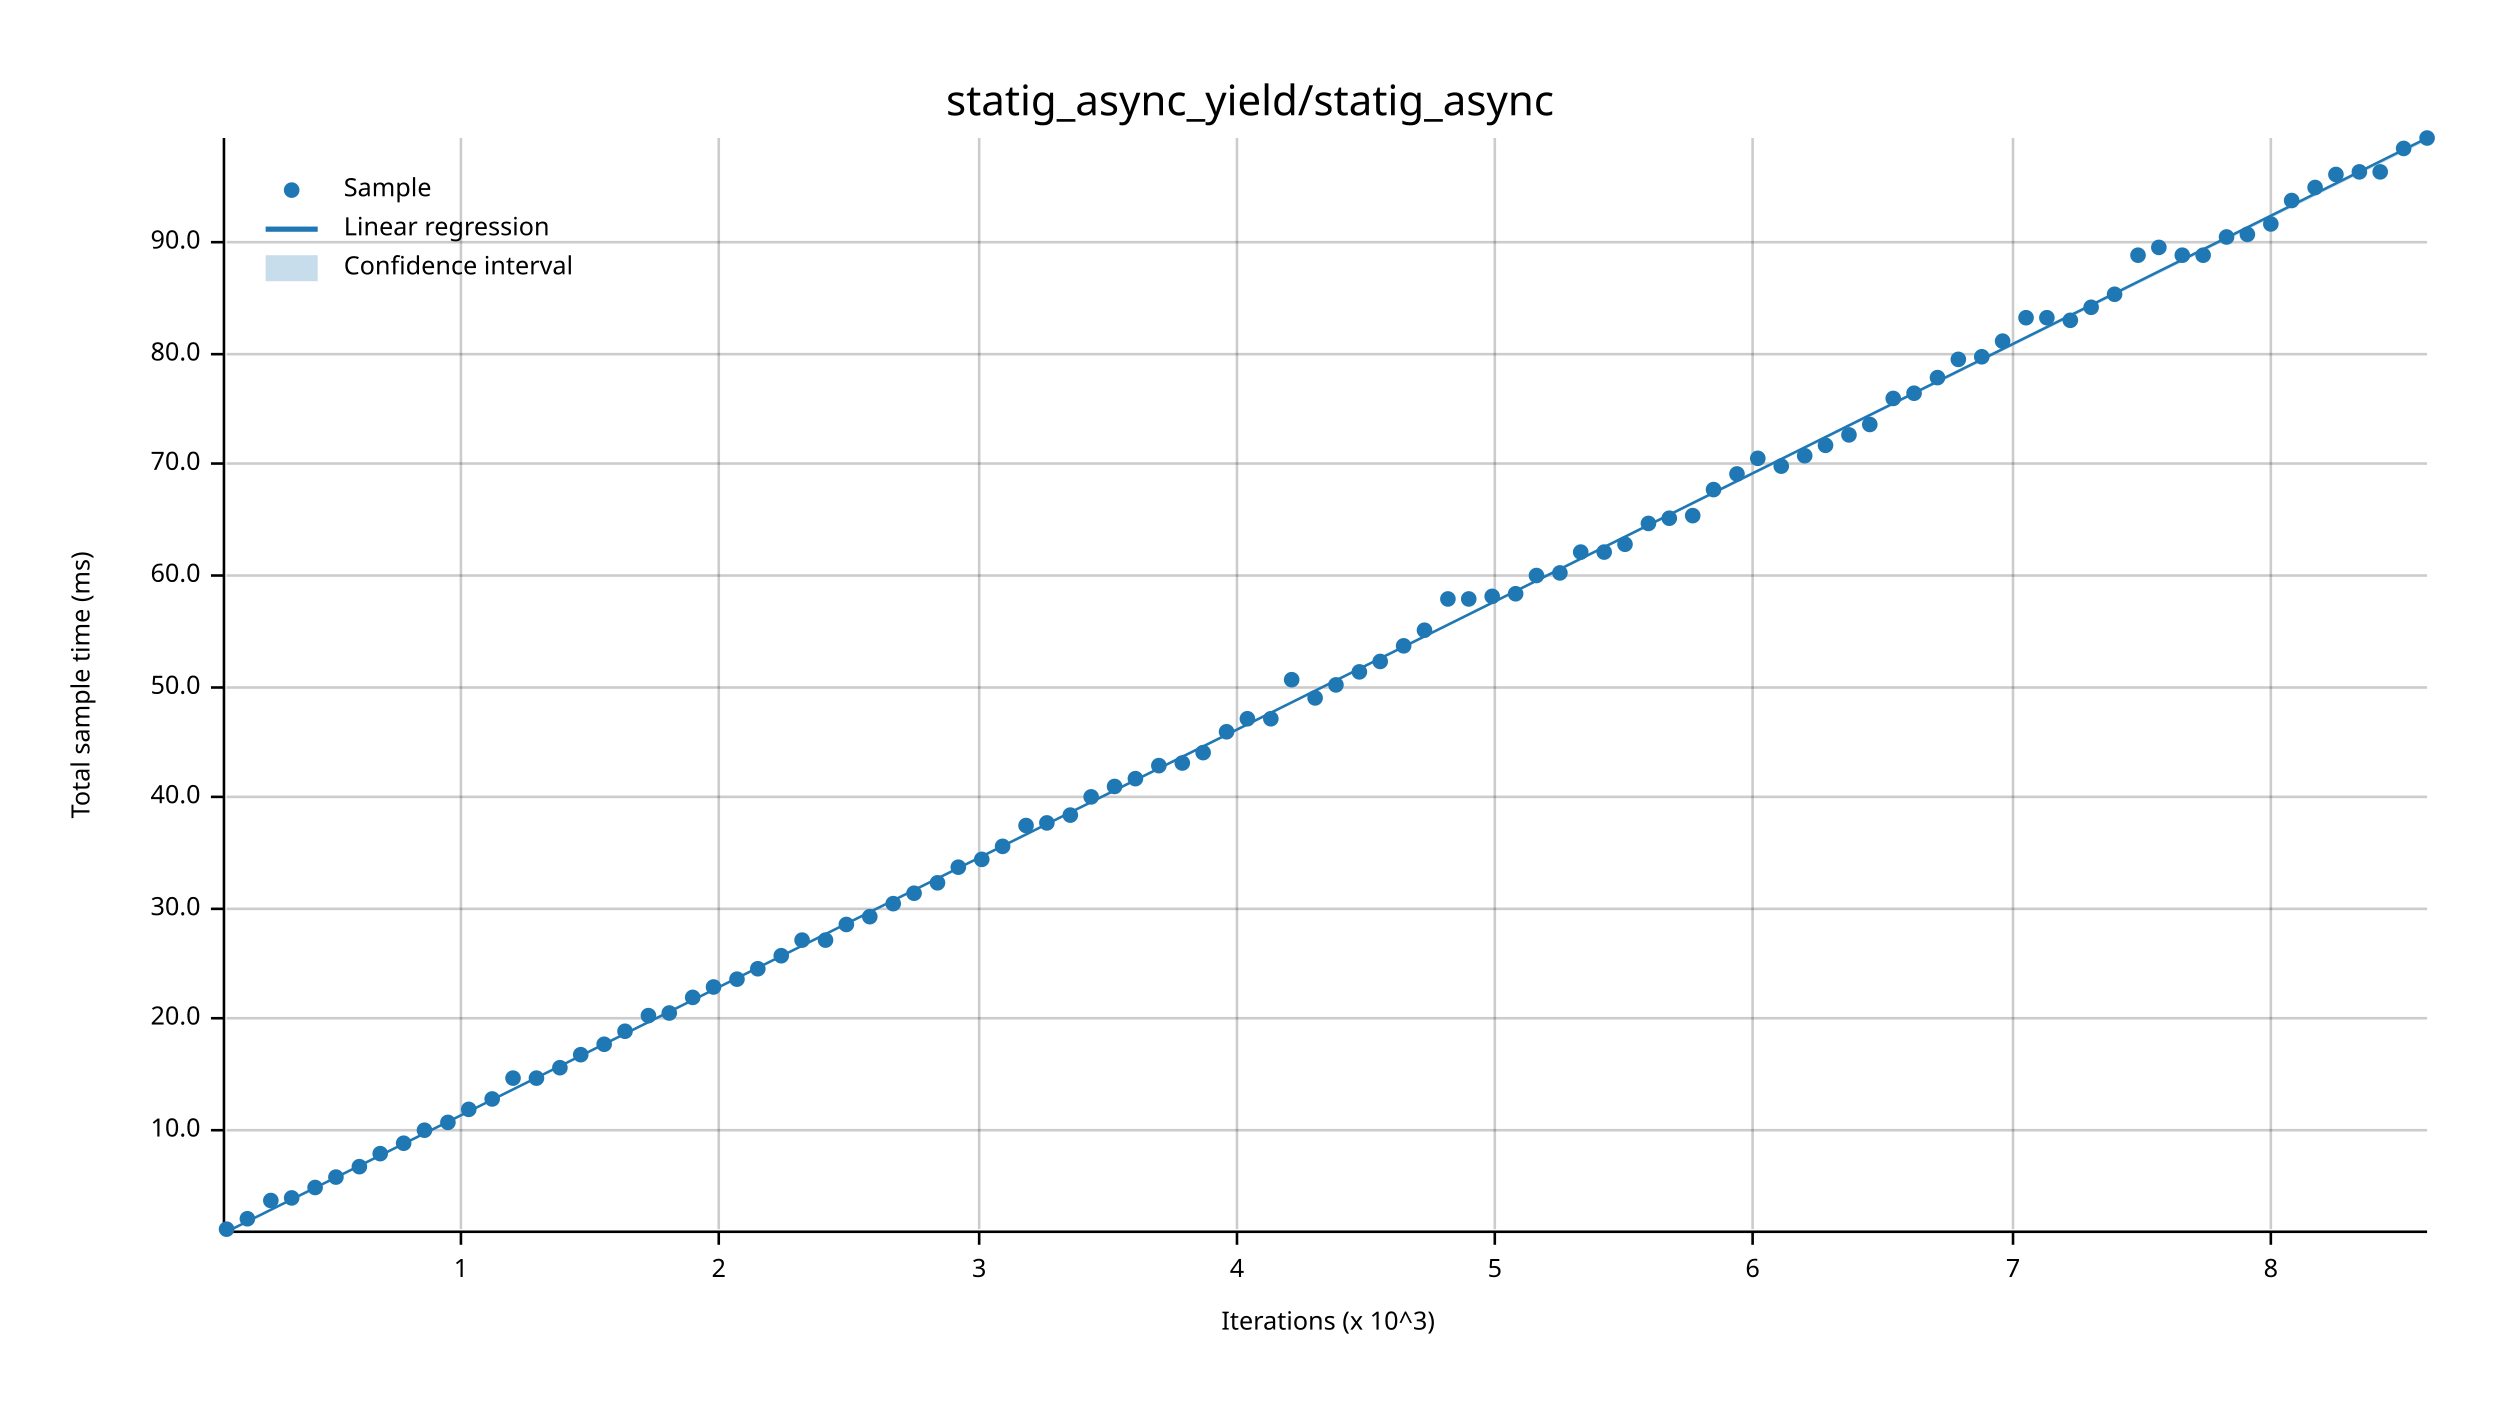
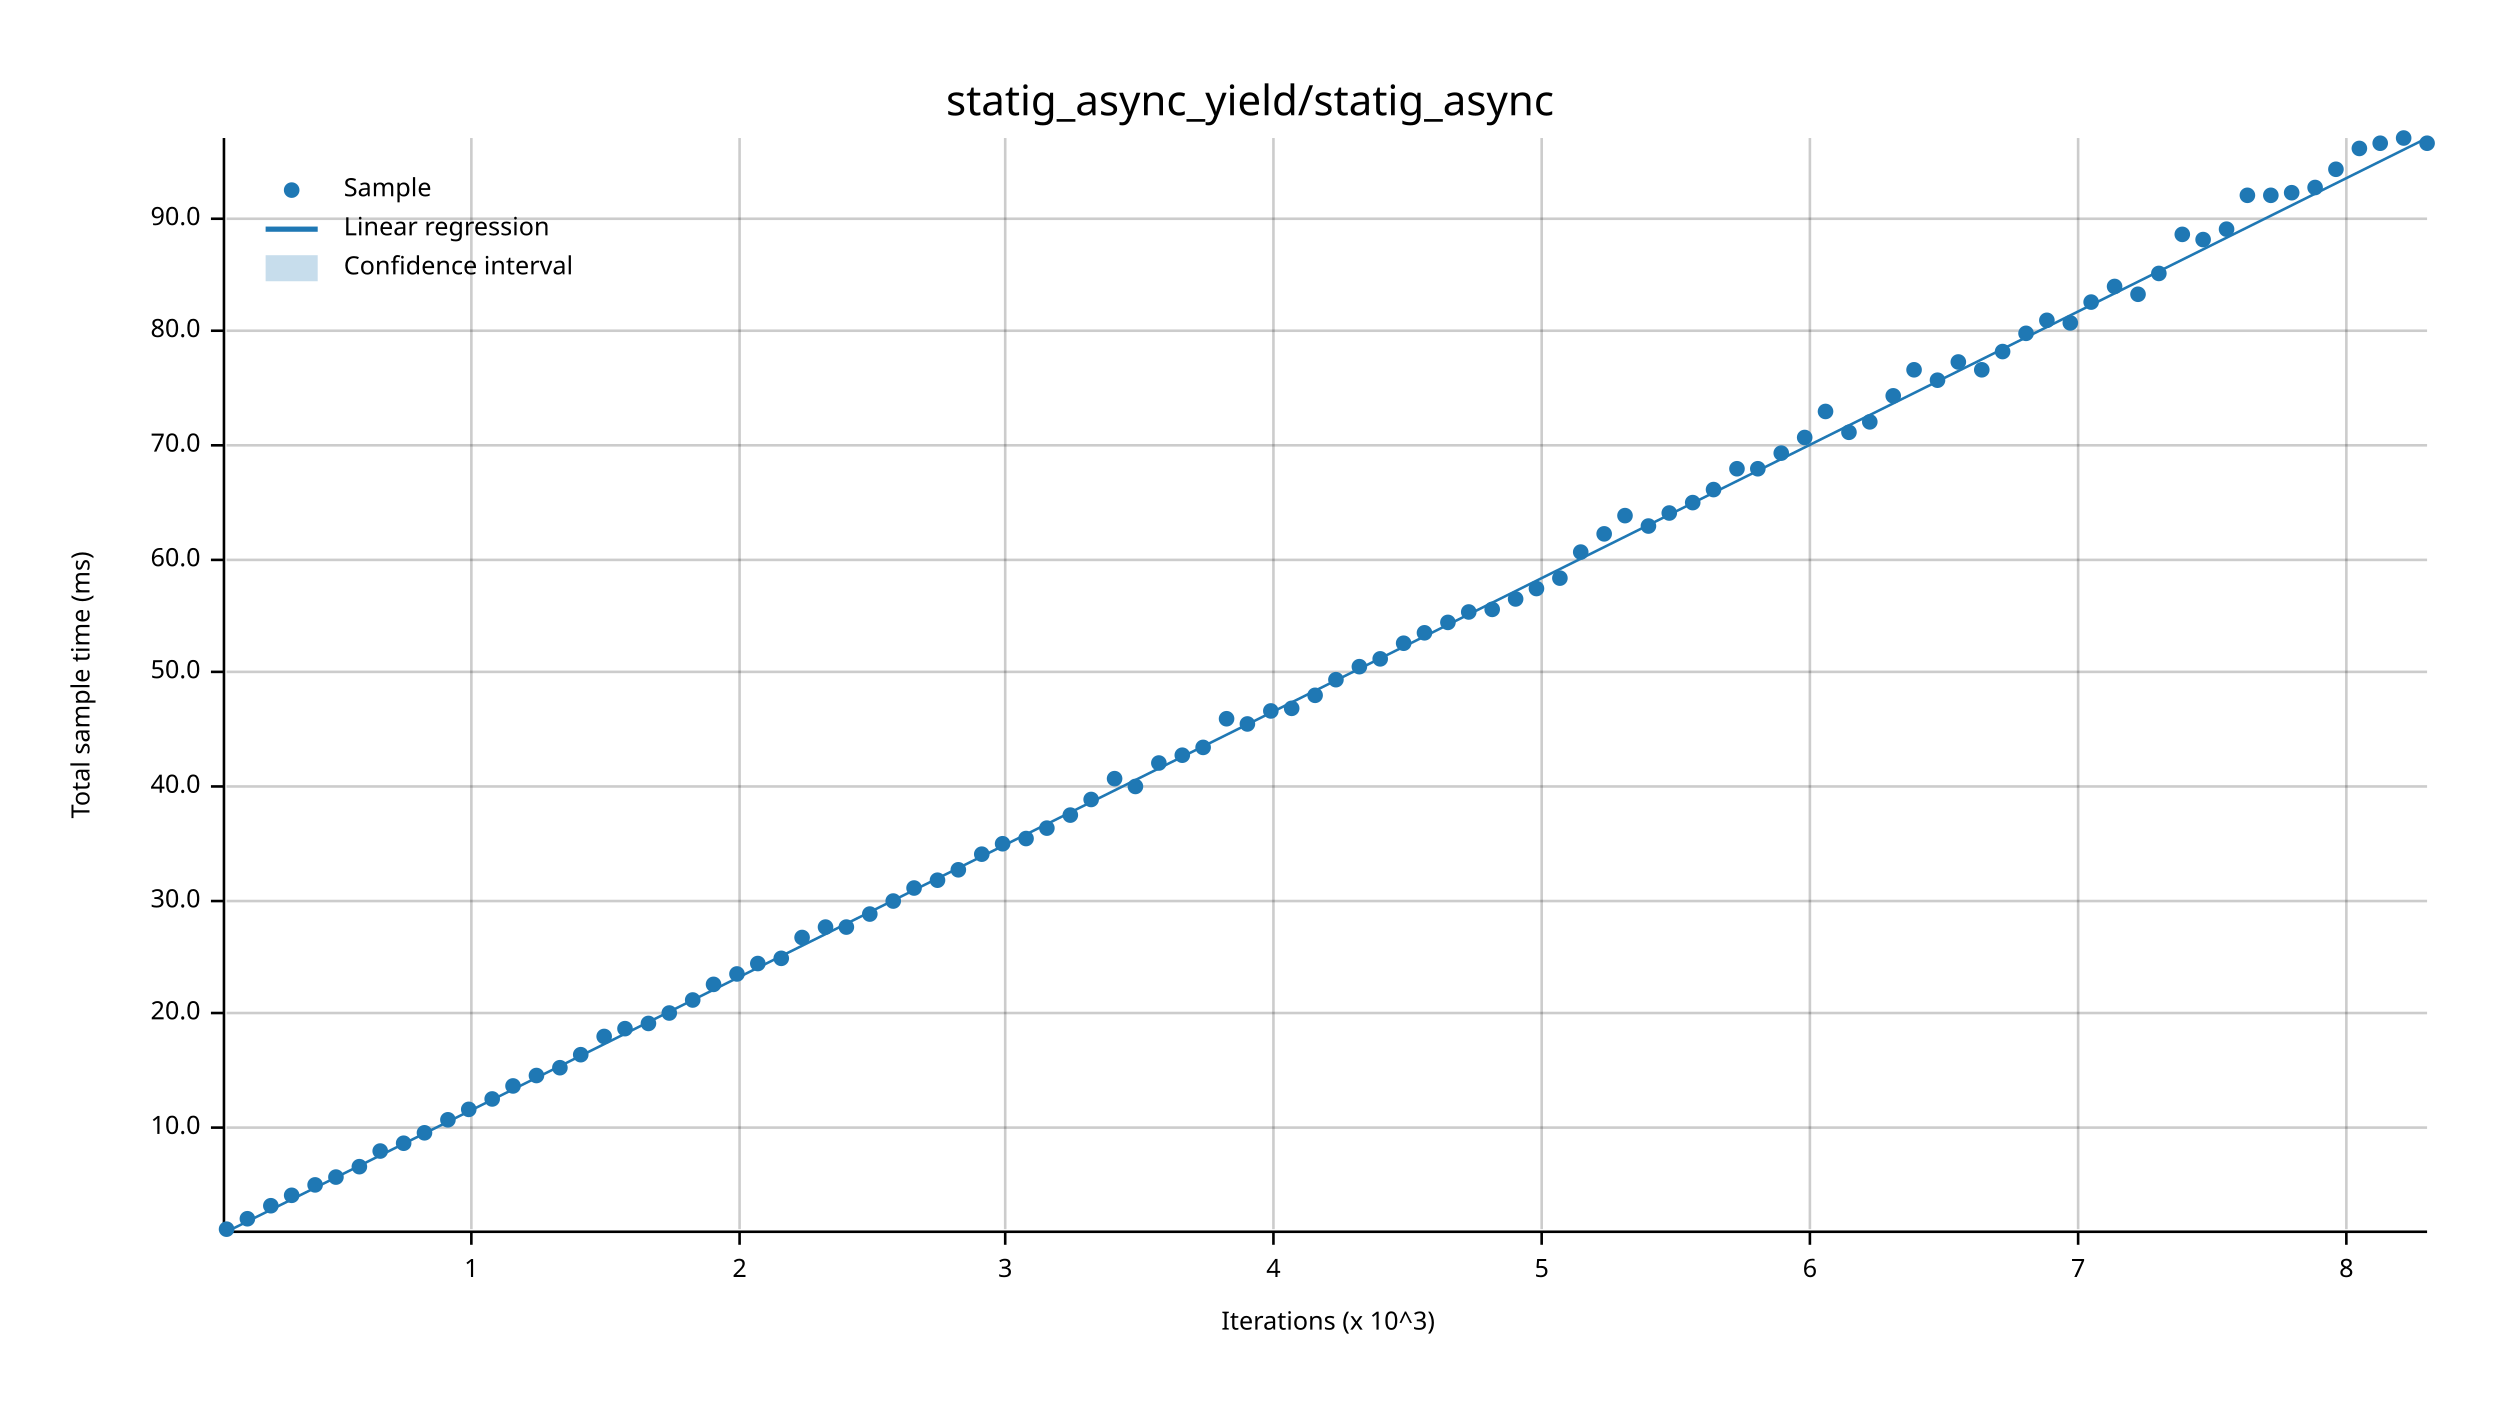
<svg xmlns="http://www.w3.org/2000/svg" width="960" height="540" viewBox="0 0 960 540">
  <text x="480" y="32" dy="0.76em" text-anchor="middle" font-family="sans-serif" font-size="16.129" opacity="1" fill="#000000">
statig_async_yield/statig_async
</text>
  <text x="27" y="263" dy="0.76em" text-anchor="middle" font-family="sans-serif" font-size="9.677" opacity="1" fill="#000000" transform="rotate(270, 27, 263)">
Total sample time (ms)
</text>
  <text x="510" y="513" dy="-0.5ex" text-anchor="middle" font-family="sans-serif" font-size="9.677" opacity="1" fill="#000000">
Iterations (x 10^3)
</text>
-   <line opacity="0.2" stroke="#000000" stroke-width="1" x1="177" y1="472" x2="177" y2="53" />
-   <line opacity="0.2" stroke="#000000" stroke-width="1" x1="276" y1="472" x2="276" y2="53" />
-   <line opacity="0.2" stroke="#000000" stroke-width="1" x1="376" y1="472" x2="376" y2="53" />
-   <line opacity="0.2" stroke="#000000" stroke-width="1" x1="475" y1="472" x2="475" y2="53" />
-   <line opacity="0.2" stroke="#000000" stroke-width="1" x1="574" y1="472" x2="574" y2="53" />
-   <line opacity="0.2" stroke="#000000" stroke-width="1" x1="673" y1="472" x2="673" y2="53" />
-   <line opacity="0.2" stroke="#000000" stroke-width="1" x1="773" y1="472" x2="773" y2="53" />
-   <line opacity="0.2" stroke="#000000" stroke-width="1" x1="872" y1="472" x2="872" y2="53" />
-   <line opacity="0.2" stroke="#000000" stroke-width="1" x1="87" y1="434" x2="932" y2="434" />
-   <line opacity="0.2" stroke="#000000" stroke-width="1" x1="87" y1="391" x2="932" y2="391" />
-   <line opacity="0.2" stroke="#000000" stroke-width="1" x1="87" y1="349" x2="932" y2="349" />
-   <line opacity="0.2" stroke="#000000" stroke-width="1" x1="87" y1="306" x2="932" y2="306" />
-   <line opacity="0.2" stroke="#000000" stroke-width="1" x1="87" y1="264" x2="932" y2="264" />
-   <line opacity="0.2" stroke="#000000" stroke-width="1" x1="87" y1="221" x2="932" y2="221" />
-   <line opacity="0.2" stroke="#000000" stroke-width="1" x1="87" y1="178" x2="932" y2="178" />
-   <line opacity="0.2" stroke="#000000" stroke-width="1" x1="87" y1="136" x2="932" y2="136" />
-   <line opacity="0.2" stroke="#000000" stroke-width="1" x1="87" y1="93" x2="932" y2="93" />
+   <line opacity="0.2" stroke="#000000" stroke-width="1" x1="181" y1="472" x2="181" y2="53" />
+   <line opacity="0.2" stroke="#000000" stroke-width="1" x1="284" y1="472" x2="284" y2="53" />
+   <line opacity="0.2" stroke="#000000" stroke-width="1" x1="386" y1="472" x2="386" y2="53" />
+   <line opacity="0.2" stroke="#000000" stroke-width="1" x1="489" y1="472" x2="489" y2="53" />
+   <line opacity="0.2" stroke="#000000" stroke-width="1" x1="592" y1="472" x2="592" y2="53" />
+   <line opacity="0.2" stroke="#000000" stroke-width="1" x1="695" y1="472" x2="695" y2="53" />
+   <line opacity="0.2" stroke="#000000" stroke-width="1" x1="798" y1="472" x2="798" y2="53" />
+   <line opacity="0.2" stroke="#000000" stroke-width="1" x1="901" y1="472" x2="901" y2="53" />
+   <line opacity="0.2" stroke="#000000" stroke-width="1" x1="87" y1="433" x2="932" y2="433" />
+   <line opacity="0.2" stroke="#000000" stroke-width="1" x1="87" y1="389" x2="932" y2="389" />
+   <line opacity="0.2" stroke="#000000" stroke-width="1" x1="87" y1="346" x2="932" y2="346" />
+   <line opacity="0.2" stroke="#000000" stroke-width="1" x1="87" y1="302" x2="932" y2="302" />
+   <line opacity="0.2" stroke="#000000" stroke-width="1" x1="87" y1="258" x2="932" y2="258" />
+   <line opacity="0.2" stroke="#000000" stroke-width="1" x1="87" y1="215" x2="932" y2="215" />
+   <line opacity="0.2" stroke="#000000" stroke-width="1" x1="87" y1="171" x2="932" y2="171" />
+   <line opacity="0.2" stroke="#000000" stroke-width="1" x1="87" y1="127" x2="932" y2="127" />
+   <line opacity="0.2" stroke="#000000" stroke-width="1" x1="87" y1="84" x2="932" y2="84" />
  <polyline fill="none" opacity="1" stroke="#000000" stroke-width="1" points="86,53 86,472 " />
-   <text x="77" y="434" dy="0.5ex" text-anchor="end" font-family="sans-serif" font-size="9.677" opacity="1" fill="#000000">
+   <text x="77" y="433" dy="0.5ex" text-anchor="end" font-family="sans-serif" font-size="9.677" opacity="1" fill="#000000">
10.0
</text>
-   <polyline fill="none" opacity="1" stroke="#000000" stroke-width="1" points="81,434 86,434 " />
-   <text x="77" y="391" dy="0.5ex" text-anchor="end" font-family="sans-serif" font-size="9.677" opacity="1" fill="#000000">
+   <polyline fill="none" opacity="1" stroke="#000000" stroke-width="1" points="81,433 86,433 " />
+   <text x="77" y="389" dy="0.5ex" text-anchor="end" font-family="sans-serif" font-size="9.677" opacity="1" fill="#000000">
20.0
</text>
-   <polyline fill="none" opacity="1" stroke="#000000" stroke-width="1" points="81,391 86,391 " />
-   <text x="77" y="349" dy="0.5ex" text-anchor="end" font-family="sans-serif" font-size="9.677" opacity="1" fill="#000000">
+   <polyline fill="none" opacity="1" stroke="#000000" stroke-width="1" points="81,389 86,389 " />
+   <text x="77" y="346" dy="0.5ex" text-anchor="end" font-family="sans-serif" font-size="9.677" opacity="1" fill="#000000">
30.0
</text>
-   <polyline fill="none" opacity="1" stroke="#000000" stroke-width="1" points="81,349 86,349 " />
-   <text x="77" y="306" dy="0.5ex" text-anchor="end" font-family="sans-serif" font-size="9.677" opacity="1" fill="#000000">
+   <polyline fill="none" opacity="1" stroke="#000000" stroke-width="1" points="81,346 86,346 " />
+   <text x="77" y="302" dy="0.5ex" text-anchor="end" font-family="sans-serif" font-size="9.677" opacity="1" fill="#000000">
40.0
</text>
-   <polyline fill="none" opacity="1" stroke="#000000" stroke-width="1" points="81,306 86,306 " />
-   <text x="77" y="264" dy="0.5ex" text-anchor="end" font-family="sans-serif" font-size="9.677" opacity="1" fill="#000000">
+   <polyline fill="none" opacity="1" stroke="#000000" stroke-width="1" points="81,302 86,302 " />
+   <text x="77" y="258" dy="0.5ex" text-anchor="end" font-family="sans-serif" font-size="9.677" opacity="1" fill="#000000">
50.0
</text>
-   <polyline fill="none" opacity="1" stroke="#000000" stroke-width="1" points="81,264 86,264 " />
-   <text x="77" y="221" dy="0.5ex" text-anchor="end" font-family="sans-serif" font-size="9.677" opacity="1" fill="#000000">
+   <polyline fill="none" opacity="1" stroke="#000000" stroke-width="1" points="81,258 86,258 " />
+   <text x="77" y="215" dy="0.5ex" text-anchor="end" font-family="sans-serif" font-size="9.677" opacity="1" fill="#000000">
60.0
</text>
-   <polyline fill="none" opacity="1" stroke="#000000" stroke-width="1" points="81,221 86,221 " />
-   <text x="77" y="178" dy="0.5ex" text-anchor="end" font-family="sans-serif" font-size="9.677" opacity="1" fill="#000000">
+   <polyline fill="none" opacity="1" stroke="#000000" stroke-width="1" points="81,215 86,215 " />
+   <text x="77" y="171" dy="0.5ex" text-anchor="end" font-family="sans-serif" font-size="9.677" opacity="1" fill="#000000">
70.0
</text>
-   <polyline fill="none" opacity="1" stroke="#000000" stroke-width="1" points="81,178 86,178 " />
-   <text x="77" y="136" dy="0.5ex" text-anchor="end" font-family="sans-serif" font-size="9.677" opacity="1" fill="#000000">
+   <polyline fill="none" opacity="1" stroke="#000000" stroke-width="1" points="81,171 86,171 " />
+   <text x="77" y="127" dy="0.5ex" text-anchor="end" font-family="sans-serif" font-size="9.677" opacity="1" fill="#000000">
80.0
</text>
-   <polyline fill="none" opacity="1" stroke="#000000" stroke-width="1" points="81,136 86,136 " />
-   <text x="77" y="93" dy="0.5ex" text-anchor="end" font-family="sans-serif" font-size="9.677" opacity="1" fill="#000000">
+   <polyline fill="none" opacity="1" stroke="#000000" stroke-width="1" points="81,127 86,127 " />
+   <text x="77" y="84" dy="0.5ex" text-anchor="end" font-family="sans-serif" font-size="9.677" opacity="1" fill="#000000">
90.0
</text>
-   <polyline fill="none" opacity="1" stroke="#000000" stroke-width="1" points="81,93 86,93 " />
+   <polyline fill="none" opacity="1" stroke="#000000" stroke-width="1" points="81,84 86,84 " />
  <polyline fill="none" opacity="1" stroke="#000000" stroke-width="1" points="87,473 932,473 " />
-   <text x="177" y="483" dy="0.76em" text-anchor="middle" font-family="sans-serif" font-size="9.677" opacity="1" fill="#000000">
+   <text x="181" y="483" dy="0.76em" text-anchor="middle" font-family="sans-serif" font-size="9.677" opacity="1" fill="#000000">
1
</text>
-   <polyline fill="none" opacity="1" stroke="#000000" stroke-width="1" points="177,473 177,478 " />
-   <text x="276" y="483" dy="0.76em" text-anchor="middle" font-family="sans-serif" font-size="9.677" opacity="1" fill="#000000">
+   <polyline fill="none" opacity="1" stroke="#000000" stroke-width="1" points="181,473 181,478 " />
+   <text x="284" y="483" dy="0.76em" text-anchor="middle" font-family="sans-serif" font-size="9.677" opacity="1" fill="#000000">
2
</text>
-   <polyline fill="none" opacity="1" stroke="#000000" stroke-width="1" points="276,473 276,478 " />
-   <text x="376" y="483" dy="0.76em" text-anchor="middle" font-family="sans-serif" font-size="9.677" opacity="1" fill="#000000">
+   <polyline fill="none" opacity="1" stroke="#000000" stroke-width="1" points="284,473 284,478 " />
+   <text x="386" y="483" dy="0.76em" text-anchor="middle" font-family="sans-serif" font-size="9.677" opacity="1" fill="#000000">
3
</text>
-   <polyline fill="none" opacity="1" stroke="#000000" stroke-width="1" points="376,473 376,478 " />
-   <text x="475" y="483" dy="0.76em" text-anchor="middle" font-family="sans-serif" font-size="9.677" opacity="1" fill="#000000">
+   <polyline fill="none" opacity="1" stroke="#000000" stroke-width="1" points="386,473 386,478 " />
+   <text x="489" y="483" dy="0.76em" text-anchor="middle" font-family="sans-serif" font-size="9.677" opacity="1" fill="#000000">
4
</text>
-   <polyline fill="none" opacity="1" stroke="#000000" stroke-width="1" points="475,473 475,478 " />
-   <text x="574" y="483" dy="0.76em" text-anchor="middle" font-family="sans-serif" font-size="9.677" opacity="1" fill="#000000">
+   <polyline fill="none" opacity="1" stroke="#000000" stroke-width="1" points="489,473 489,478 " />
+   <text x="592" y="483" dy="0.76em" text-anchor="middle" font-family="sans-serif" font-size="9.677" opacity="1" fill="#000000">
5
</text>
-   <polyline fill="none" opacity="1" stroke="#000000" stroke-width="1" points="574,473 574,478 " />
-   <text x="673" y="483" dy="0.76em" text-anchor="middle" font-family="sans-serif" font-size="9.677" opacity="1" fill="#000000">
+   <polyline fill="none" opacity="1" stroke="#000000" stroke-width="1" points="592,473 592,478 " />
+   <text x="695" y="483" dy="0.76em" text-anchor="middle" font-family="sans-serif" font-size="9.677" opacity="1" fill="#000000">
6
</text>
-   <polyline fill="none" opacity="1" stroke="#000000" stroke-width="1" points="673,473 673,478 " />
-   <text x="773" y="483" dy="0.76em" text-anchor="middle" font-family="sans-serif" font-size="9.677" opacity="1" fill="#000000">
+   <polyline fill="none" opacity="1" stroke="#000000" stroke-width="1" points="695,473 695,478 " />
+   <text x="798" y="483" dy="0.76em" text-anchor="middle" font-family="sans-serif" font-size="9.677" opacity="1" fill="#000000">
7
</text>
-   <polyline fill="none" opacity="1" stroke="#000000" stroke-width="1" points="773,473 773,478 " />
-   <text x="872" y="483" dy="0.76em" text-anchor="middle" font-family="sans-serif" font-size="9.677" opacity="1" fill="#000000">
+   <polyline fill="none" opacity="1" stroke="#000000" stroke-width="1" points="798,473 798,478 " />
+   <text x="901" y="483" dy="0.76em" text-anchor="middle" font-family="sans-serif" font-size="9.677" opacity="1" fill="#000000">
8
</text>
-   <polyline fill="none" opacity="1" stroke="#000000" stroke-width="1" points="872,473 872,478 " />
+   <polyline fill="none" opacity="1" stroke="#000000" stroke-width="1" points="901,473 901,478 " />
  <circle cx="87" cy="472" r="3" opacity="1" fill="#1F78B4" stroke="none" stroke-width="1" />
  <circle cx="95" cy="468" r="3" opacity="1" fill="#1F78B4" stroke="none" stroke-width="1" />
-   <circle cx="104" cy="461" r="3" opacity="1" fill="#1F78B4" stroke="none" stroke-width="1" />
-   <circle cx="112" cy="460" r="3" opacity="1" fill="#1F78B4" stroke="none" stroke-width="1" />
-   <circle cx="121" cy="456" r="3" opacity="1" fill="#1F78B4" stroke="none" stroke-width="1" />
+   <circle cx="104" cy="463" r="3" opacity="1" fill="#1F78B4" stroke="none" stroke-width="1" />
+   <circle cx="112" cy="459" r="3" opacity="1" fill="#1F78B4" stroke="none" stroke-width="1" />
+   <circle cx="121" cy="455" r="3" opacity="1" fill="#1F78B4" stroke="none" stroke-width="1" />
  <circle cx="129" cy="452" r="3" opacity="1" fill="#1F78B4" stroke="none" stroke-width="1" />
  <circle cx="138" cy="448" r="3" opacity="1" fill="#1F78B4" stroke="none" stroke-width="1" />
-   <circle cx="146" cy="443" r="3" opacity="1" fill="#1F78B4" stroke="none" stroke-width="1" />
+   <circle cx="146" cy="442" r="3" opacity="1" fill="#1F78B4" stroke="none" stroke-width="1" />
  <circle cx="155" cy="439" r="3" opacity="1" fill="#1F78B4" stroke="none" stroke-width="1" />
-   <circle cx="163" cy="434" r="3" opacity="1" fill="#1F78B4" stroke="none" stroke-width="1" />
-   <circle cx="172" cy="431" r="3" opacity="1" fill="#1F78B4" stroke="none" stroke-width="1" />
+   <circle cx="163" cy="435" r="3" opacity="1" fill="#1F78B4" stroke="none" stroke-width="1" />
+   <circle cx="172" cy="430" r="3" opacity="1" fill="#1F78B4" stroke="none" stroke-width="1" />
  <circle cx="180" cy="426" r="3" opacity="1" fill="#1F78B4" stroke="none" stroke-width="1" />
  <circle cx="189" cy="422" r="3" opacity="1" fill="#1F78B4" stroke="none" stroke-width="1" />
-   <circle cx="197" cy="414" r="3" opacity="1" fill="#1F78B4" stroke="none" stroke-width="1" />
-   <circle cx="206" cy="414" r="3" opacity="1" fill="#1F78B4" stroke="none" stroke-width="1" />
+   <circle cx="197" cy="417" r="3" opacity="1" fill="#1F78B4" stroke="none" stroke-width="1" />
+   <circle cx="206" cy="413" r="3" opacity="1" fill="#1F78B4" stroke="none" stroke-width="1" />
  <circle cx="215" cy="410" r="3" opacity="1" fill="#1F78B4" stroke="none" stroke-width="1" />
  <circle cx="223" cy="405" r="3" opacity="1" fill="#1F78B4" stroke="none" stroke-width="1" />
-   <circle cx="232" cy="401" r="3" opacity="1" fill="#1F78B4" stroke="none" stroke-width="1" />
-   <circle cx="240" cy="396" r="3" opacity="1" fill="#1F78B4" stroke="none" stroke-width="1" />
-   <circle cx="249" cy="390" r="3" opacity="1" fill="#1F78B4" stroke="none" stroke-width="1" />
+   <circle cx="232" cy="398" r="3" opacity="1" fill="#1F78B4" stroke="none" stroke-width="1" />
+   <circle cx="240" cy="395" r="3" opacity="1" fill="#1F78B4" stroke="none" stroke-width="1" />
+   <circle cx="249" cy="393" r="3" opacity="1" fill="#1F78B4" stroke="none" stroke-width="1" />
  <circle cx="257" cy="389" r="3" opacity="1" fill="#1F78B4" stroke="none" stroke-width="1" />
-   <circle cx="266" cy="383" r="3" opacity="1" fill="#1F78B4" stroke="none" stroke-width="1" />
-   <circle cx="274" cy="379" r="3" opacity="1" fill="#1F78B4" stroke="none" stroke-width="1" />
-   <circle cx="283" cy="376" r="3" opacity="1" fill="#1F78B4" stroke="none" stroke-width="1" />
-   <circle cx="291" cy="372" r="3" opacity="1" fill="#1F78B4" stroke="none" stroke-width="1" />
-   <circle cx="300" cy="367" r="3" opacity="1" fill="#1F78B4" stroke="none" stroke-width="1" />
-   <circle cx="308" cy="361" r="3" opacity="1" fill="#1F78B4" stroke="none" stroke-width="1" />
-   <circle cx="317" cy="361" r="3" opacity="1" fill="#1F78B4" stroke="none" stroke-width="1" />
-   <circle cx="325" cy="355" r="3" opacity="1" fill="#1F78B4" stroke="none" stroke-width="1" />
-   <circle cx="334" cy="352" r="3" opacity="1" fill="#1F78B4" stroke="none" stroke-width="1" />
-   <circle cx="343" cy="347" r="3" opacity="1" fill="#1F78B4" stroke="none" stroke-width="1" />
-   <circle cx="351" cy="343" r="3" opacity="1" fill="#1F78B4" stroke="none" stroke-width="1" />
-   <circle cx="360" cy="339" r="3" opacity="1" fill="#1F78B4" stroke="none" stroke-width="1" />
-   <circle cx="368" cy="333" r="3" opacity="1" fill="#1F78B4" stroke="none" stroke-width="1" />
-   <circle cx="377" cy="330" r="3" opacity="1" fill="#1F78B4" stroke="none" stroke-width="1" />
-   <circle cx="385" cy="325" r="3" opacity="1" fill="#1F78B4" stroke="none" stroke-width="1" />
-   <circle cx="394" cy="317" r="3" opacity="1" fill="#1F78B4" stroke="none" stroke-width="1" />
-   <circle cx="402" cy="316" r="3" opacity="1" fill="#1F78B4" stroke="none" stroke-width="1" />
+   <circle cx="266" cy="384" r="3" opacity="1" fill="#1F78B4" stroke="none" stroke-width="1" />
+   <circle cx="274" cy="378" r="3" opacity="1" fill="#1F78B4" stroke="none" stroke-width="1" />
+   <circle cx="283" cy="374" r="3" opacity="1" fill="#1F78B4" stroke="none" stroke-width="1" />
+   <circle cx="291" cy="370" r="3" opacity="1" fill="#1F78B4" stroke="none" stroke-width="1" />
+   <circle cx="300" cy="368" r="3" opacity="1" fill="#1F78B4" stroke="none" stroke-width="1" />
+   <circle cx="308" cy="360" r="3" opacity="1" fill="#1F78B4" stroke="none" stroke-width="1" />
+   <circle cx="317" cy="356" r="3" opacity="1" fill="#1F78B4" stroke="none" stroke-width="1" />
+   <circle cx="325" cy="356" r="3" opacity="1" fill="#1F78B4" stroke="none" stroke-width="1" />
+   <circle cx="334" cy="351" r="3" opacity="1" fill="#1F78B4" stroke="none" stroke-width="1" />
+   <circle cx="343" cy="346" r="3" opacity="1" fill="#1F78B4" stroke="none" stroke-width="1" />
+   <circle cx="351" cy="341" r="3" opacity="1" fill="#1F78B4" stroke="none" stroke-width="1" />
+   <circle cx="360" cy="338" r="3" opacity="1" fill="#1F78B4" stroke="none" stroke-width="1" />
+   <circle cx="368" cy="334" r="3" opacity="1" fill="#1F78B4" stroke="none" stroke-width="1" />
+   <circle cx="377" cy="328" r="3" opacity="1" fill="#1F78B4" stroke="none" stroke-width="1" />
+   <circle cx="385" cy="324" r="3" opacity="1" fill="#1F78B4" stroke="none" stroke-width="1" />
+   <circle cx="394" cy="322" r="3" opacity="1" fill="#1F78B4" stroke="none" stroke-width="1" />
+   <circle cx="402" cy="318" r="3" opacity="1" fill="#1F78B4" stroke="none" stroke-width="1" />
  <circle cx="411" cy="313" r="3" opacity="1" fill="#1F78B4" stroke="none" stroke-width="1" />
-   <circle cx="419" cy="306" r="3" opacity="1" fill="#1F78B4" stroke="none" stroke-width="1" />
-   <circle cx="428" cy="302" r="3" opacity="1" fill="#1F78B4" stroke="none" stroke-width="1" />
-   <circle cx="436" cy="299" r="3" opacity="1" fill="#1F78B4" stroke="none" stroke-width="1" />
-   <circle cx="445" cy="294" r="3" opacity="1" fill="#1F78B4" stroke="none" stroke-width="1" />
-   <circle cx="454" cy="293" r="3" opacity="1" fill="#1F78B4" stroke="none" stroke-width="1" />
-   <circle cx="462" cy="289" r="3" opacity="1" fill="#1F78B4" stroke="none" stroke-width="1" />
-   <circle cx="471" cy="281" r="3" opacity="1" fill="#1F78B4" stroke="none" stroke-width="1" />
-   <circle cx="479" cy="276" r="3" opacity="1" fill="#1F78B4" stroke="none" stroke-width="1" />
-   <circle cx="488" cy="276" r="3" opacity="1" fill="#1F78B4" stroke="none" stroke-width="1" />
-   <circle cx="496" cy="261" r="3" opacity="1" fill="#1F78B4" stroke="none" stroke-width="1" />
-   <circle cx="505" cy="268" r="3" opacity="1" fill="#1F78B4" stroke="none" stroke-width="1" />
-   <circle cx="513" cy="263" r="3" opacity="1" fill="#1F78B4" stroke="none" stroke-width="1" />
-   <circle cx="522" cy="258" r="3" opacity="1" fill="#1F78B4" stroke="none" stroke-width="1" />
-   <circle cx="530" cy="254" r="3" opacity="1" fill="#1F78B4" stroke="none" stroke-width="1" />
-   <circle cx="539" cy="248" r="3" opacity="1" fill="#1F78B4" stroke="none" stroke-width="1" />
-   <circle cx="547" cy="242" r="3" opacity="1" fill="#1F78B4" stroke="none" stroke-width="1" />
-   <circle cx="556" cy="230" r="3" opacity="1" fill="#1F78B4" stroke="none" stroke-width="1" />
-   <circle cx="564" cy="230" r="3" opacity="1" fill="#1F78B4" stroke="none" stroke-width="1" />
-   <circle cx="573" cy="229" r="3" opacity="1" fill="#1F78B4" stroke="none" stroke-width="1" />
-   <circle cx="582" cy="228" r="3" opacity="1" fill="#1F78B4" stroke="none" stroke-width="1" />
-   <circle cx="590" cy="221" r="3" opacity="1" fill="#1F78B4" stroke="none" stroke-width="1" />
-   <circle cx="599" cy="220" r="3" opacity="1" fill="#1F78B4" stroke="none" stroke-width="1" />
+   <circle cx="419" cy="307" r="3" opacity="1" fill="#1F78B4" stroke="none" stroke-width="1" />
+   <circle cx="428" cy="299" r="3" opacity="1" fill="#1F78B4" stroke="none" stroke-width="1" />
+   <circle cx="436" cy="302" r="3" opacity="1" fill="#1F78B4" stroke="none" stroke-width="1" />
+   <circle cx="445" cy="293" r="3" opacity="1" fill="#1F78B4" stroke="none" stroke-width="1" />
+   <circle cx="454" cy="290" r="3" opacity="1" fill="#1F78B4" stroke="none" stroke-width="1" />
+   <circle cx="462" cy="287" r="3" opacity="1" fill="#1F78B4" stroke="none" stroke-width="1" />
+   <circle cx="471" cy="276" r="3" opacity="1" fill="#1F78B4" stroke="none" stroke-width="1" />
+   <circle cx="479" cy="278" r="3" opacity="1" fill="#1F78B4" stroke="none" stroke-width="1" />
+   <circle cx="488" cy="273" r="3" opacity="1" fill="#1F78B4" stroke="none" stroke-width="1" />
+   <circle cx="496" cy="272" r="3" opacity="1" fill="#1F78B4" stroke="none" stroke-width="1" />
+   <circle cx="505" cy="267" r="3" opacity="1" fill="#1F78B4" stroke="none" stroke-width="1" />
+   <circle cx="513" cy="261" r="3" opacity="1" fill="#1F78B4" stroke="none" stroke-width="1" />
+   <circle cx="522" cy="256" r="3" opacity="1" fill="#1F78B4" stroke="none" stroke-width="1" />
+   <circle cx="530" cy="253" r="3" opacity="1" fill="#1F78B4" stroke="none" stroke-width="1" />
+   <circle cx="539" cy="247" r="3" opacity="1" fill="#1F78B4" stroke="none" stroke-width="1" />
+   <circle cx="547" cy="243" r="3" opacity="1" fill="#1F78B4" stroke="none" stroke-width="1" />
+   <circle cx="556" cy="239" r="3" opacity="1" fill="#1F78B4" stroke="none" stroke-width="1" />
+   <circle cx="564" cy="235" r="3" opacity="1" fill="#1F78B4" stroke="none" stroke-width="1" />
+   <circle cx="573" cy="234" r="3" opacity="1" fill="#1F78B4" stroke="none" stroke-width="1" />
+   <circle cx="582" cy="230" r="3" opacity="1" fill="#1F78B4" stroke="none" stroke-width="1" />
+   <circle cx="590" cy="226" r="3" opacity="1" fill="#1F78B4" stroke="none" stroke-width="1" />
+   <circle cx="599" cy="222" r="3" opacity="1" fill="#1F78B4" stroke="none" stroke-width="1" />
  <circle cx="607" cy="212" r="3" opacity="1" fill="#1F78B4" stroke="none" stroke-width="1" />
-   <circle cx="616" cy="212" r="3" opacity="1" fill="#1F78B4" stroke="none" stroke-width="1" />
-   <circle cx="624" cy="209" r="3" opacity="1" fill="#1F78B4" stroke="none" stroke-width="1" />
-   <circle cx="633" cy="201" r="3" opacity="1" fill="#1F78B4" stroke="none" stroke-width="1" />
-   <circle cx="641" cy="199" r="3" opacity="1" fill="#1F78B4" stroke="none" stroke-width="1" />
-   <circle cx="650" cy="198" r="3" opacity="1" fill="#1F78B4" stroke="none" stroke-width="1" />
+   <circle cx="616" cy="205" r="3" opacity="1" fill="#1F78B4" stroke="none" stroke-width="1" />
+   <circle cx="624" cy="198" r="3" opacity="1" fill="#1F78B4" stroke="none" stroke-width="1" />
+   <circle cx="633" cy="202" r="3" opacity="1" fill="#1F78B4" stroke="none" stroke-width="1" />
+   <circle cx="641" cy="197" r="3" opacity="1" fill="#1F78B4" stroke="none" stroke-width="1" />
+   <circle cx="650" cy="193" r="3" opacity="1" fill="#1F78B4" stroke="none" stroke-width="1" />
  <circle cx="658" cy="188" r="3" opacity="1" fill="#1F78B4" stroke="none" stroke-width="1" />
-   <circle cx="667" cy="182" r="3" opacity="1" fill="#1F78B4" stroke="none" stroke-width="1" />
-   <circle cx="675" cy="176" r="3" opacity="1" fill="#1F78B4" stroke="none" stroke-width="1" />
-   <circle cx="684" cy="179" r="3" opacity="1" fill="#1F78B4" stroke="none" stroke-width="1" />
-   <circle cx="693" cy="175" r="3" opacity="1" fill="#1F78B4" stroke="none" stroke-width="1" />
-   <circle cx="701" cy="171" r="3" opacity="1" fill="#1F78B4" stroke="none" stroke-width="1" />
-   <circle cx="710" cy="167" r="3" opacity="1" fill="#1F78B4" stroke="none" stroke-width="1" />
-   <circle cx="718" cy="163" r="3" opacity="1" fill="#1F78B4" stroke="none" stroke-width="1" />
-   <circle cx="727" cy="153" r="3" opacity="1" fill="#1F78B4" stroke="none" stroke-width="1" />
-   <circle cx="735" cy="151" r="3" opacity="1" fill="#1F78B4" stroke="none" stroke-width="1" />
-   <circle cx="744" cy="145" r="3" opacity="1" fill="#1F78B4" stroke="none" stroke-width="1" />
-   <circle cx="752" cy="138" r="3" opacity="1" fill="#1F78B4" stroke="none" stroke-width="1" />
-   <circle cx="761" cy="137" r="3" opacity="1" fill="#1F78B4" stroke="none" stroke-width="1" />
-   <circle cx="769" cy="131" r="3" opacity="1" fill="#1F78B4" stroke="none" stroke-width="1" />
-   <circle cx="778" cy="122" r="3" opacity="1" fill="#1F78B4" stroke="none" stroke-width="1" />
-   <circle cx="786" cy="122" r="3" opacity="1" fill="#1F78B4" stroke="none" stroke-width="1" />
-   <circle cx="795" cy="123" r="3" opacity="1" fill="#1F78B4" stroke="none" stroke-width="1" />
-   <circle cx="803" cy="118" r="3" opacity="1" fill="#1F78B4" stroke="none" stroke-width="1" />
-   <circle cx="812" cy="113" r="3" opacity="1" fill="#1F78B4" stroke="none" stroke-width="1" />
-   <circle cx="821" cy="98" r="3" opacity="1" fill="#1F78B4" stroke="none" stroke-width="1" />
-   <circle cx="829" cy="95" r="3" opacity="1" fill="#1F78B4" stroke="none" stroke-width="1" />
-   <circle cx="838" cy="98" r="3" opacity="1" fill="#1F78B4" stroke="none" stroke-width="1" />
-   <circle cx="846" cy="98" r="3" opacity="1" fill="#1F78B4" stroke="none" stroke-width="1" />
-   <circle cx="855" cy="91" r="3" opacity="1" fill="#1F78B4" stroke="none" stroke-width="1" />
-   <circle cx="863" cy="90" r="3" opacity="1" fill="#1F78B4" stroke="none" stroke-width="1" />
-   <circle cx="872" cy="86" r="3" opacity="1" fill="#1F78B4" stroke="none" stroke-width="1" />
-   <circle cx="880" cy="77" r="3" opacity="1" fill="#1F78B4" stroke="none" stroke-width="1" />
+   <circle cx="667" cy="180" r="3" opacity="1" fill="#1F78B4" stroke="none" stroke-width="1" />
+   <circle cx="675" cy="180" r="3" opacity="1" fill="#1F78B4" stroke="none" stroke-width="1" />
+   <circle cx="684" cy="174" r="3" opacity="1" fill="#1F78B4" stroke="none" stroke-width="1" />
+   <circle cx="693" cy="168" r="3" opacity="1" fill="#1F78B4" stroke="none" stroke-width="1" />
+   <circle cx="701" cy="158" r="3" opacity="1" fill="#1F78B4" stroke="none" stroke-width="1" />
+   <circle cx="710" cy="166" r="3" opacity="1" fill="#1F78B4" stroke="none" stroke-width="1" />
+   <circle cx="718" cy="162" r="3" opacity="1" fill="#1F78B4" stroke="none" stroke-width="1" />
+   <circle cx="727" cy="152" r="3" opacity="1" fill="#1F78B4" stroke="none" stroke-width="1" />
+   <circle cx="735" cy="142" r="3" opacity="1" fill="#1F78B4" stroke="none" stroke-width="1" />
+   <circle cx="744" cy="146" r="3" opacity="1" fill="#1F78B4" stroke="none" stroke-width="1" />
+   <circle cx="752" cy="139" r="3" opacity="1" fill="#1F78B4" stroke="none" stroke-width="1" />
+   <circle cx="761" cy="142" r="3" opacity="1" fill="#1F78B4" stroke="none" stroke-width="1" />
+   <circle cx="769" cy="135" r="3" opacity="1" fill="#1F78B4" stroke="none" stroke-width="1" />
+   <circle cx="778" cy="128" r="3" opacity="1" fill="#1F78B4" stroke="none" stroke-width="1" />
+   <circle cx="786" cy="123" r="3" opacity="1" fill="#1F78B4" stroke="none" stroke-width="1" />
+   <circle cx="795" cy="124" r="3" opacity="1" fill="#1F78B4" stroke="none" stroke-width="1" />
+   <circle cx="803" cy="116" r="3" opacity="1" fill="#1F78B4" stroke="none" stroke-width="1" />
+   <circle cx="812" cy="110" r="3" opacity="1" fill="#1F78B4" stroke="none" stroke-width="1" />
+   <circle cx="821" cy="113" r="3" opacity="1" fill="#1F78B4" stroke="none" stroke-width="1" />
+   <circle cx="829" cy="105" r="3" opacity="1" fill="#1F78B4" stroke="none" stroke-width="1" />
+   <circle cx="838" cy="90" r="3" opacity="1" fill="#1F78B4" stroke="none" stroke-width="1" />
+   <circle cx="846" cy="92" r="3" opacity="1" fill="#1F78B4" stroke="none" stroke-width="1" />
+   <circle cx="855" cy="88" r="3" opacity="1" fill="#1F78B4" stroke="none" stroke-width="1" />
+   <circle cx="863" cy="75" r="3" opacity="1" fill="#1F78B4" stroke="none" stroke-width="1" />
+   <circle cx="872" cy="75" r="3" opacity="1" fill="#1F78B4" stroke="none" stroke-width="1" />
+   <circle cx="880" cy="74" r="3" opacity="1" fill="#1F78B4" stroke="none" stroke-width="1" />
  <circle cx="889" cy="72" r="3" opacity="1" fill="#1F78B4" stroke="none" stroke-width="1" />
-   <circle cx="897" cy="67" r="3" opacity="1" fill="#1F78B4" stroke="none" stroke-width="1" />
-   <circle cx="906" cy="66" r="3" opacity="1" fill="#1F78B4" stroke="none" stroke-width="1" />
-   <circle cx="914" cy="66" r="3" opacity="1" fill="#1F78B4" stroke="none" stroke-width="1" />
-   <circle cx="923" cy="57" r="3" opacity="1" fill="#1F78B4" stroke="none" stroke-width="1" />
-   <circle cx="932" cy="53" r="3" opacity="1" fill="#1F78B4" stroke="none" stroke-width="1" />
+   <circle cx="897" cy="65" r="3" opacity="1" fill="#1F78B4" stroke="none" stroke-width="1" />
+   <circle cx="906" cy="57" r="3" opacity="1" fill="#1F78B4" stroke="none" stroke-width="1" />
+   <circle cx="914" cy="55" r="3" opacity="1" fill="#1F78B4" stroke="none" stroke-width="1" />
+   <circle cx="923" cy="53" r="3" opacity="1" fill="#1F78B4" stroke="none" stroke-width="1" />
+   <circle cx="932" cy="55" r="3" opacity="1" fill="#1F78B4" stroke="none" stroke-width="1" />
  <polyline fill="none" opacity="1" stroke="#1F78B4" stroke-width="1" points="87,473 932,53 " />
-   <polygon opacity="0.25" fill="#1F78B4" points="87,473 932,54 932,53 " />
+   <polygon opacity="0.25" fill="#1F78B4" points="87,473 932,53 932,53 " />
  <text x="132" y="68" dy="0.76em" text-anchor="start" font-family="sans-serif" font-size="9.677" opacity="1" fill="#000000">
Sample
</text>
  <text x="132" y="83" dy="0.76em" text-anchor="start" font-family="sans-serif" font-size="9.677" opacity="1" fill="#000000">
Linear regression
</text>
  <text x="132" y="98" dy="0.76em" text-anchor="start" font-family="sans-serif" font-size="9.677" opacity="1" fill="#000000">
Confidence interval
</text>
  <circle cx="112" cy="73" r="3" opacity="1" fill="#1F78B4" stroke="none" stroke-width="1" />
  <polyline fill="none" opacity="1" stroke="#1F78B4" stroke-width="2" points="102,88 122,88 " />
  <rect x="102" y="98" width="20" height="10" opacity="0.25" fill="#1F78B4" stroke="none" />
</svg>
